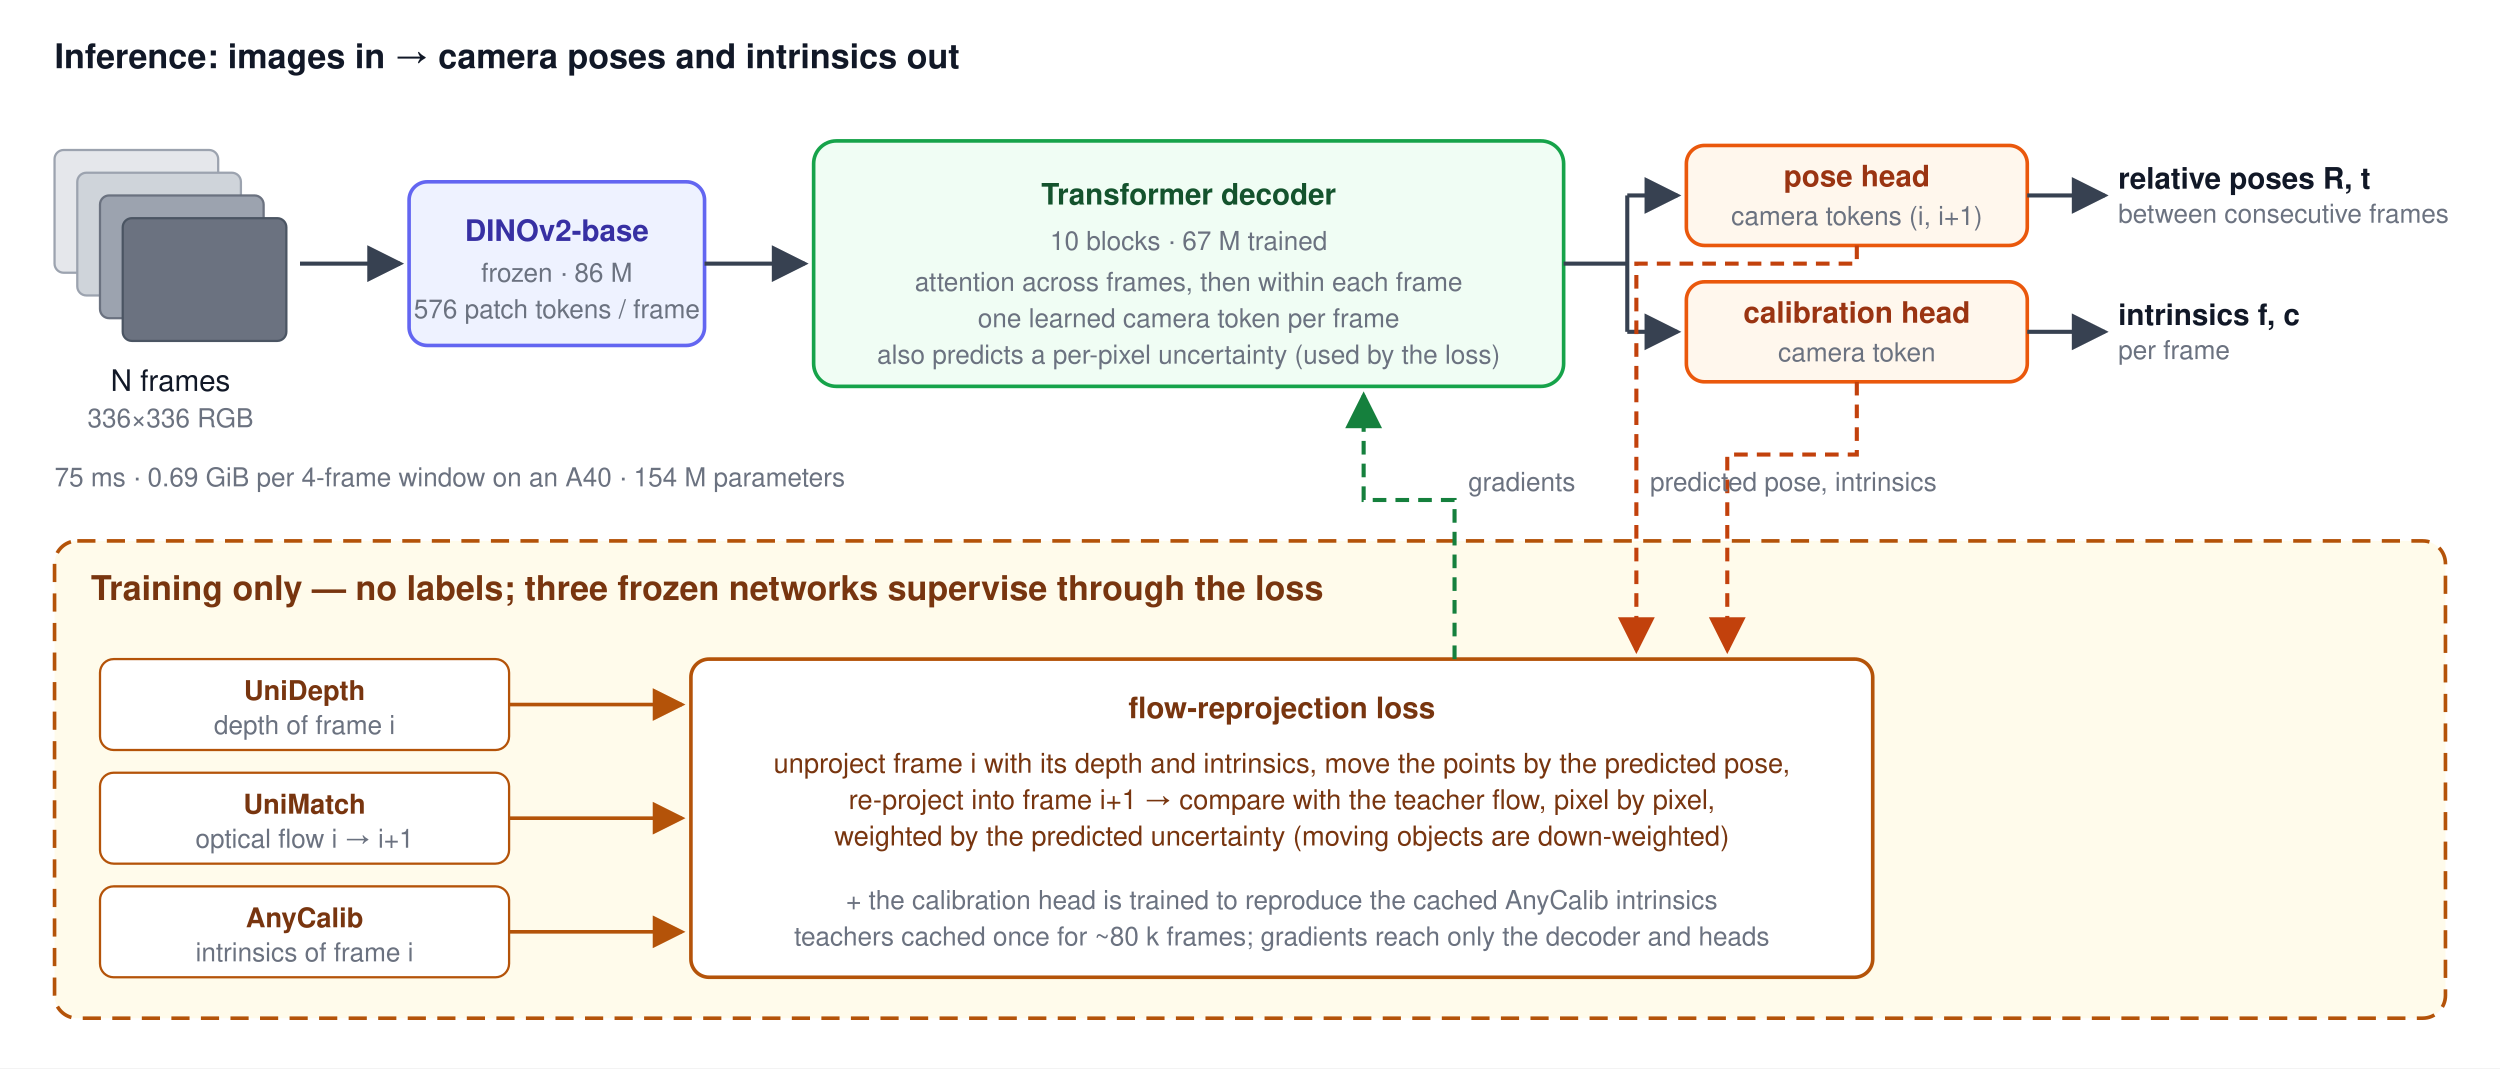
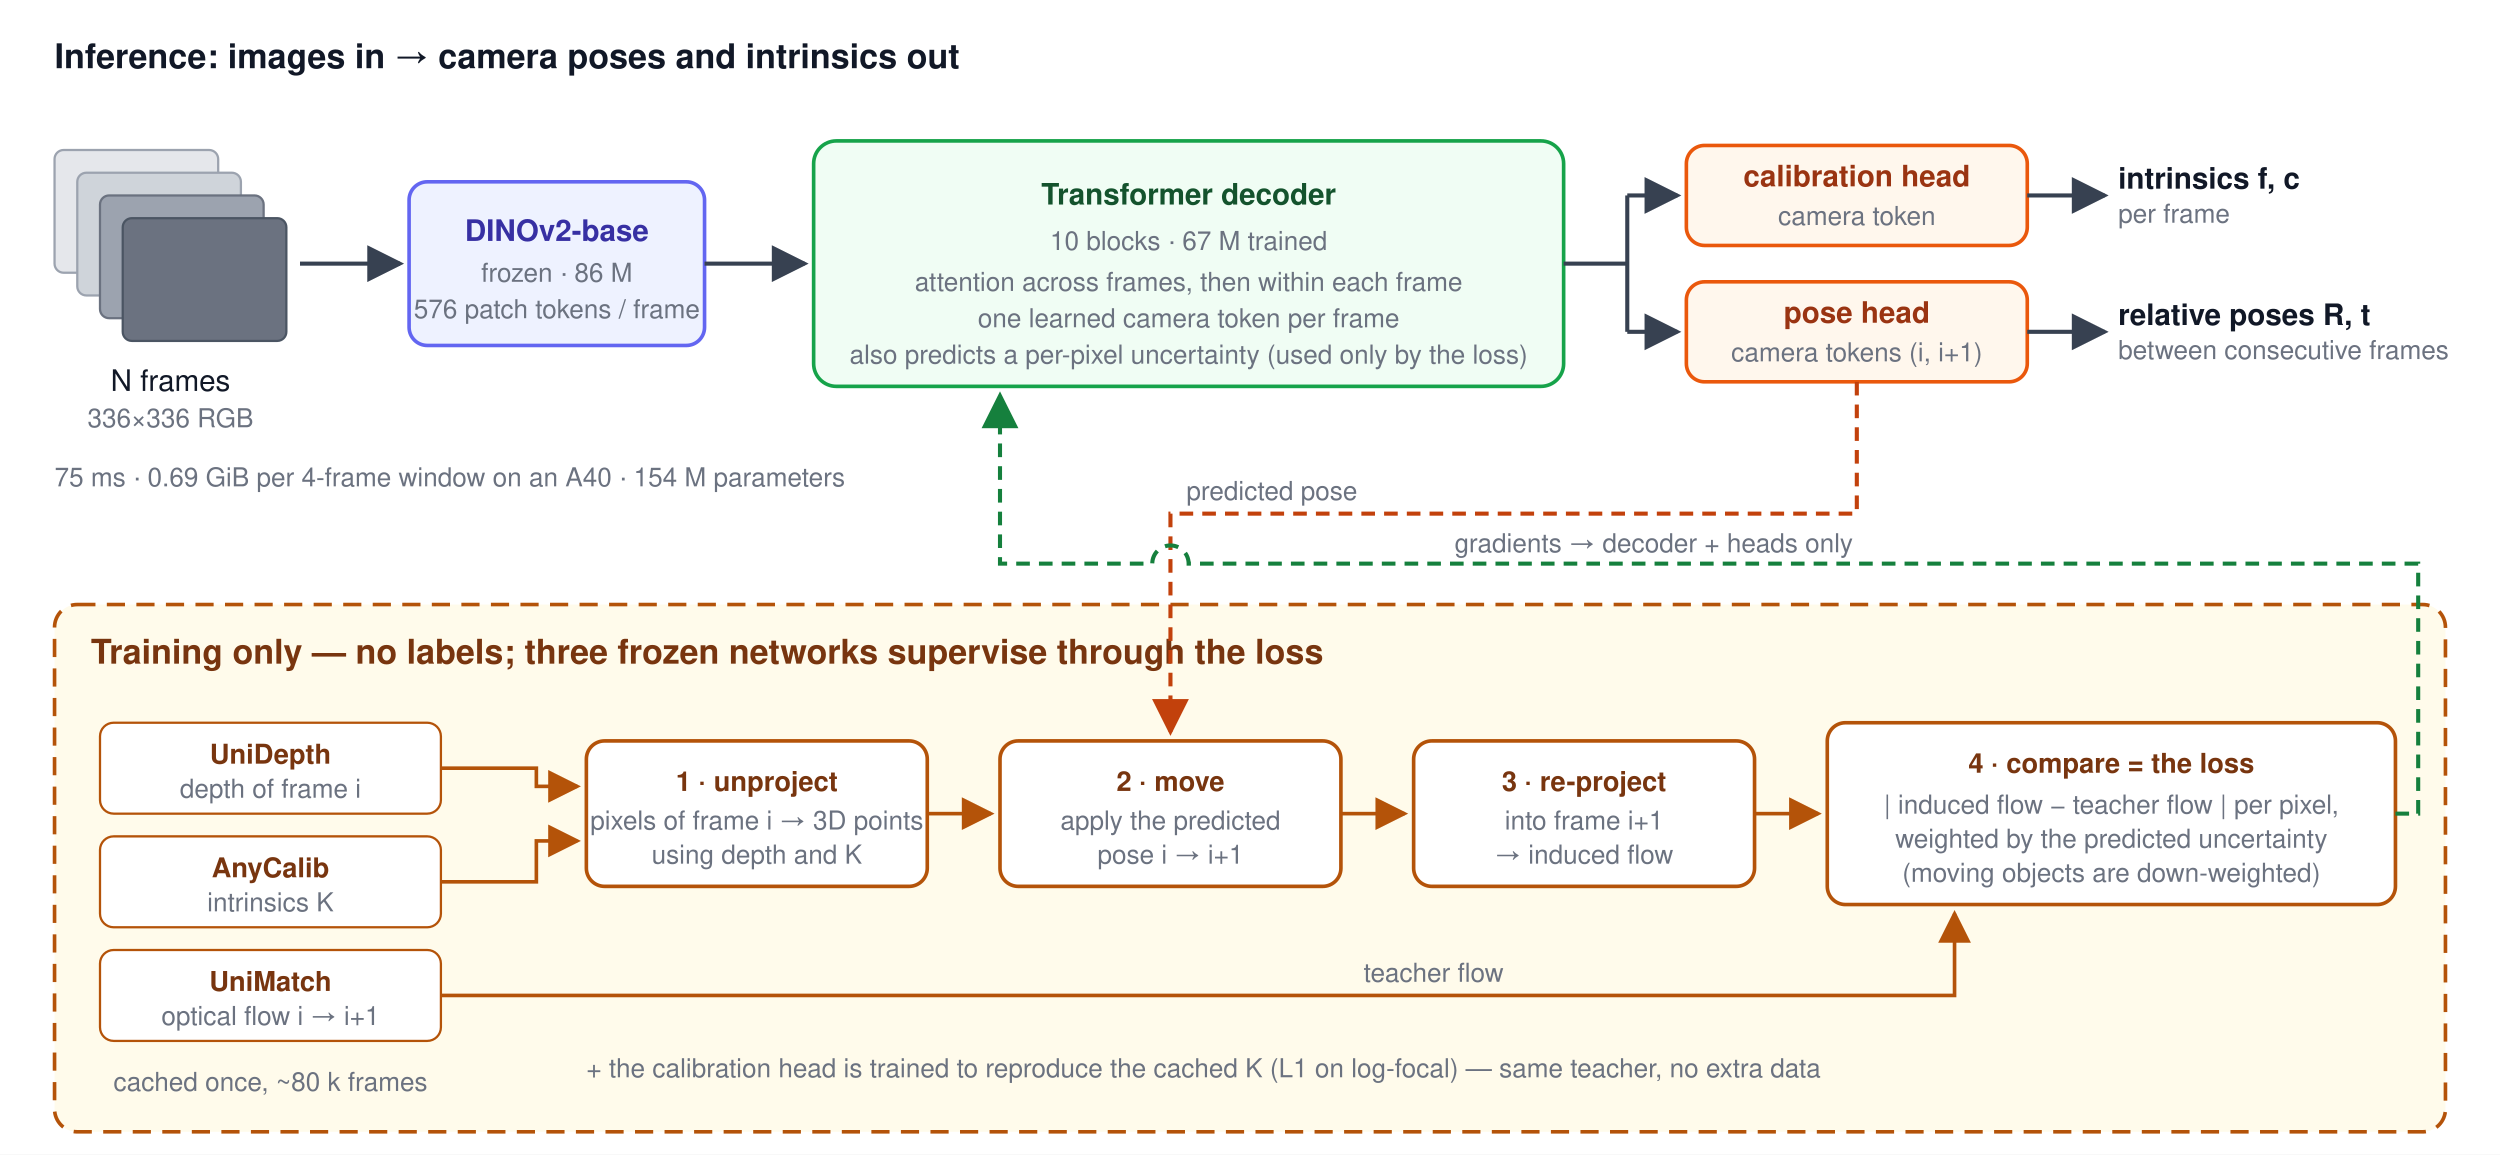
- <svg xmlns="http://www.w3.org/2000/svg" width="1100" height="470" viewBox="0 0 1100 470" font-family="Helvetica, Arial, sans-serif" font-size="13">
+ <svg xmlns="http://www.w3.org/2000/svg" width="1100" height="508" viewBox="0 0 1100 508" font-family="Helvetica, Arial, sans-serif" font-size="13">
  <defs>
    <marker id="a" markerWidth="9" markerHeight="9" refX="8" refY="4.5" orient="auto">
      <path d="M0,0 L9,4.5 L0,9 z" fill="#374151" />
    </marker>
    <marker id="ab" markerWidth="9" markerHeight="9" refX="8" refY="4.5" orient="auto">
      <path d="M0,0 L9,4.5 L0,9 z" fill="#b45309" />
    </marker>
    <marker id="ao" markerWidth="9" markerHeight="9" refX="8" refY="4.5" orient="auto">
      <path d="M0,0 L9,4.5 L0,9 z" fill="#c2410c" />
    </marker>
    <marker id="ag" markerWidth="9" markerHeight="9" refX="8" refY="4.5" orient="auto">
      <path d="M0,0 L9,4.5 L0,9 z" fill="#15803d" />
    </marker>
    <style>
      .t{fill:#111827}.s{fill:#6b7280;font-size:11.5px}.h{font-weight:bold}
      .w{stroke:#374151;stroke-width:1.8;fill:none}
      .b{stroke:#b45309;stroke-width:1.6;fill:none}
      .o{stroke:#c2410c;stroke-width:1.8;fill:none;stroke-dasharray:6 4}
      .g{stroke:#15803d;stroke-width:1.8;fill:none;stroke-dasharray:6 4}
    </style>
  </defs>
-   <rect width="1100" height="470" fill="#ffffff" />
+   <rect width="1100" height="508" fill="#ffffff" />
  <text x="24" y="30" class="t h" font-size="15">Inference: images in → camera poses and intrinsics out</text>
  <rect x="24" y="66" width="72" height="54" rx="4" fill="#e5e7eb" stroke="#9ca3af" />
  <rect x="34" y="76" width="72" height="54" rx="4" fill="#cfd4da" stroke="#9ca3af" />
  <rect x="44" y="86" width="72" height="54" rx="4" fill="#9ca3af" stroke="#6b7280" />
  <rect x="54" y="96" width="72" height="54" rx="4" fill="#6b7280" stroke="#4b5563" />
  <text x="75" y="172" text-anchor="middle" class="t">N frames</text>
  <text x="75" y="188" text-anchor="middle" class="s">336×336 RGB</text>
  <path class="w" d="M132 116 H176" marker-end="url(#a)" />
  <rect x="180" y="80" width="130" height="72" rx="8" fill="#eef2ff" stroke="#6366f1" stroke-width="1.6" />
  <text x="245" y="106" text-anchor="middle" class="h" fill="#3730a3">DINOv2-base</text>
  <text x="245" y="124" text-anchor="middle" class="s">frozen · 86 M</text>
  <text x="245" y="140" text-anchor="middle" class="s">576 patch tokens / frame</text>
  <path class="w" d="M310 116 H354" marker-end="url(#a)" />
  <rect x="358" y="62" width="330" height="108" rx="10" fill="#f0fdf4" stroke="#16a34a" stroke-width="1.6" />
  <text x="523" y="90" text-anchor="middle" class="h" fill="#14532d">Transformer decoder</text>
  <text x="523" y="110" text-anchor="middle" class="s">10 blocks · 67 M trained</text>
  <text x="523" y="128" text-anchor="middle" class="s">attention across frames, then within each frame</text>
  <text x="523" y="144" text-anchor="middle" class="s">one learned camera token per frame</text>
-   <text x="523" y="160" text-anchor="middle" class="s">also predicts a per-pixel uncertainty (used by the loss)</text>
+   <text x="523" y="160" text-anchor="middle" class="s">also predicts a per-pixel uncertainty (used only by the loss)</text>
  <path class="w" d="M688 116 H716" />
  <path class="w" d="M716 86 V146" />
  <path class="w" d="M716 86 H738" marker-end="url(#a)" />
  <path class="w" d="M716 146 H738" marker-end="url(#a)" />
  <rect x="742" y="64" width="150" height="44" rx="8" fill="#fff7ed" stroke="#ea580c" stroke-width="1.6" />
-   <text x="817" y="82" text-anchor="middle" class="h" fill="#9a3412">pose head</text>
-   <text x="817" y="99" text-anchor="middle" class="s">camera tokens (i, i+1)</text>
+   <text x="817" y="82" text-anchor="middle" class="h" fill="#9a3412">calibration head</text>
+   <text x="817" y="99" text-anchor="middle" class="s">camera token</text>
  <rect x="742" y="124" width="150" height="44" rx="8" fill="#fff7ed" stroke="#ea580c" stroke-width="1.6" />
-   <text x="817" y="142" text-anchor="middle" class="h" fill="#9a3412">calibration head</text>
-   <text x="817" y="159" text-anchor="middle" class="s">camera token</text>
+   <text x="817" y="142" text-anchor="middle" class="h" fill="#9a3412">pose head</text>
+   <text x="817" y="159" text-anchor="middle" class="s">camera tokens (i, i+1)</text>
  <path class="w" d="M892 86 H926" marker-end="url(#a)" />
  <path class="w" d="M892 146 H926" marker-end="url(#a)" />
-   <text x="932" y="83" class="t h">relative poses R, t</text>
-   <text x="932" y="98" class="s">between consecutive frames</text>
-   <text x="932" y="143" class="t h">intrinsics f, c</text>
-   <text x="932" y="158" class="s">per frame</text>
+   <text x="932" y="83" class="t h">intrinsics f, c</text>
+   <text x="932" y="98" class="s">per frame</text>
+   <text x="932" y="143" class="t h">relative poses R, t</text>
+   <text x="932" y="158" class="s">between consecutive frames</text>
  <text x="24" y="214" class="s">75 ms · 0.69 GiB per 4-frame window on an A40 · 154 M parameters</text>
-   <rect x="24" y="238" width="1052" height="210" rx="10" fill="#fffbeb" stroke="#b45309" stroke-width="1.6" stroke-dasharray="8 5" />
-   <text x="40" y="264" class="h" fill="#78350f" font-size="15">Training only — no labels; three frozen networks supervise through the loss</text>
-   <rect x="44" y="290" width="180" height="40" rx="6" fill="#fff" stroke="#b45309" />
-   <text x="134" y="308" text-anchor="middle" class="h" fill="#78350f" font-size="12">UniDepth</text>
-   <text x="134" y="323" text-anchor="middle" class="s">depth of frame i</text>
-   <rect x="44" y="340" width="180" height="40" rx="6" fill="#fff" stroke="#b45309" />
-   <text x="134" y="358" text-anchor="middle" class="h" fill="#78350f" font-size="12">UniMatch</text>
-   <text x="134" y="373" text-anchor="middle" class="s">optical flow i → i+1</text>
-   <rect x="44" y="390" width="180" height="40" rx="6" fill="#fff" stroke="#b45309" />
-   <text x="134" y="408" text-anchor="middle" class="h" fill="#78350f" font-size="12">AnyCalib</text>
-   <text x="134" y="423" text-anchor="middle" class="s">intrinsics of frame i</text>
-   <path class="b" d="M224 310 H300" marker-end="url(#ab)" />
-   <path class="b" d="M224 360 H300" marker-end="url(#ab)" />
-   <path class="b" d="M224 410 H300" marker-end="url(#ab)" />
-   <rect x="304" y="290" width="520" height="140" rx="8" fill="#fff" stroke="#b45309" stroke-width="1.6" />
-   <text x="564" y="316" text-anchor="middle" class="h" fill="#78350f" font-size="13">flow-reprojection loss</text>
-   <text x="564" y="340" text-anchor="middle" fill="#78350f" font-size="12">unproject frame i with its depth and intrinsics, move the points by the predicted pose,</text>
-   <text x="564" y="356" text-anchor="middle" fill="#78350f" font-size="12">re-project into frame i+1 → compare with the teacher flow, pixel by pixel,</text>
-   <text x="564" y="372" text-anchor="middle" fill="#78350f" font-size="12">weighted by the predicted uncertainty (moving objects are down-weighted)</text>
-   <text x="564" y="400" text-anchor="middle" class="s">+ the calibration head is trained to reproduce the cached AnyCalib intrinsics</text>
-   <text x="564" y="416" text-anchor="middle" class="s">teachers cached once for ~80 k frames; gradients reach only the decoder and heads</text>
-   <path class="o" d="M817 108 V116 H720 V286" marker-end="url(#ao)" />
-   <path class="o" d="M817 168 V200 H760 V286" marker-end="url(#ao)" />
-   <text x="726" y="216" class="s" fill="#9a3412">predicted pose, intrinsics</text>
-   <path class="g" d="M640 290 V220 H600 V174" marker-end="url(#ag)" />
-   <text x="646" y="216" class="s" fill="#15803d">gradients</text>
+   <g transform="translate(0,28)">
+     <rect x="24" y="238" width="1052" height="232" rx="10" fill="#fffbeb" stroke="#b45309" stroke-width="1.6" stroke-dasharray="8 5" />
+     <text x="40" y="264" class="h" fill="#78350f" font-size="15">Training only — no labels; three frozen networks supervise through the loss</text>
+     <rect x="44" y="290" width="150" height="40" rx="6" fill="#fff" stroke="#b45309" />
+     <text x="119" y="308" text-anchor="middle" class="h" fill="#78350f" font-size="12">UniDepth</text>
+     <text x="119" y="323" text-anchor="middle" class="s">depth of frame i</text>
+     <rect x="44" y="340" width="150" height="40" rx="6" fill="#fff" stroke="#b45309" />
+     <text x="119" y="358" text-anchor="middle" class="h" fill="#78350f" font-size="12">AnyCalib</text>
+     <text x="119" y="373" text-anchor="middle" class="s">intrinsics K</text>
+     <rect x="44" y="390" width="150" height="40" rx="6" fill="#fff" stroke="#b45309" />
+     <text x="119" y="408" text-anchor="middle" class="h" fill="#78350f" font-size="12">UniMatch</text>
+     <text x="119" y="423" text-anchor="middle" class="s">optical flow i → i+1</text>
+     <text x="119" y="452" text-anchor="middle" class="s">cached once, ~80 k frames</text>
+     <path class="b" d="M194 310 H236 V318 H254" marker-end="url(#ab)" />
+     <path class="b" d="M194 360 H236 V342 H254" marker-end="url(#ab)" />
+     <rect x="258" y="298" width="150" height="64" rx="8" fill="#fff" stroke="#b45309" stroke-width="1.6" />
+     <text x="333" y="320" text-anchor="middle" class="h" fill="#78350f" font-size="12">1 · unproject</text>
+     <text x="333" y="337" text-anchor="middle" class="s">pixels of frame i → 3D points</text>
+     <text x="333" y="352" text-anchor="middle" class="s">using depth and K</text>
+     <path class="b" d="M408 330 H436" marker-end="url(#ab)" />
+     <rect x="440" y="298" width="150" height="64" rx="8" fill="#fff" stroke="#b45309" stroke-width="1.6" />
+     <text x="515" y="320" text-anchor="middle" class="h" fill="#78350f" font-size="12">2 · move</text>
+     <text x="515" y="337" text-anchor="middle" class="s">apply the predicted</text>
+     <text x="515" y="352" text-anchor="middle" class="s">pose i → i+1</text>
+     <path class="b" d="M590 330 H618" marker-end="url(#ab)" />
+     <rect x="622" y="298" width="150" height="64" rx="8" fill="#fff" stroke="#b45309" stroke-width="1.6" />
+     <text x="697" y="320" text-anchor="middle" class="h" fill="#78350f" font-size="12">3 · re-project</text>
+     <text x="697" y="337" text-anchor="middle" class="s">into frame i+1</text>
+     <text x="697" y="352" text-anchor="middle" class="s">→ induced flow</text>
+     <path class="b" d="M772 330 H800" marker-end="url(#ab)" />
+     <rect x="804" y="290" width="250" height="80" rx="8" fill="#fff" stroke="#b45309" stroke-width="1.6" />
+     <text x="929" y="312" text-anchor="middle" class="h" fill="#78350f" font-size="12">4 · compare = the loss</text>
+     <text x="929" y="330" text-anchor="middle" class="s">| induced flow − teacher flow | per pixel,</text>
+     <text x="929" y="345" text-anchor="middle" class="s">weighted by the predicted uncertainty</text>
+     <text x="929" y="360" text-anchor="middle" class="s">(moving objects are down-weighted)</text>
+     <path class="b" d="M194 410 H860 V374" marker-end="url(#ab)" />
+     <text x="600" y="404" class="s" fill="#92400e">teacher flow</text>
+     <text x="258" y="446" class="s" fill="#92400e">+ the calibration head is trained to reproduce the cached K (L1 on log-focal) — same teacher, no extra data</text>
+   </g>
+   <path class="o" d="M817 168 V226 H515 V322" marker-end="url(#ao)" />
+   <text x="522" y="220" class="s" fill="#9a3412">predicted pose</text>
+   <path class="g" d="M1054 358 H1064 V248 H523 A8 8 0 0 0 507 248 H440 V174" marker-end="url(#ag)" />
+   <text x="640" y="243" class="s" fill="#15803d">gradients → decoder + heads only</text>
</svg>
